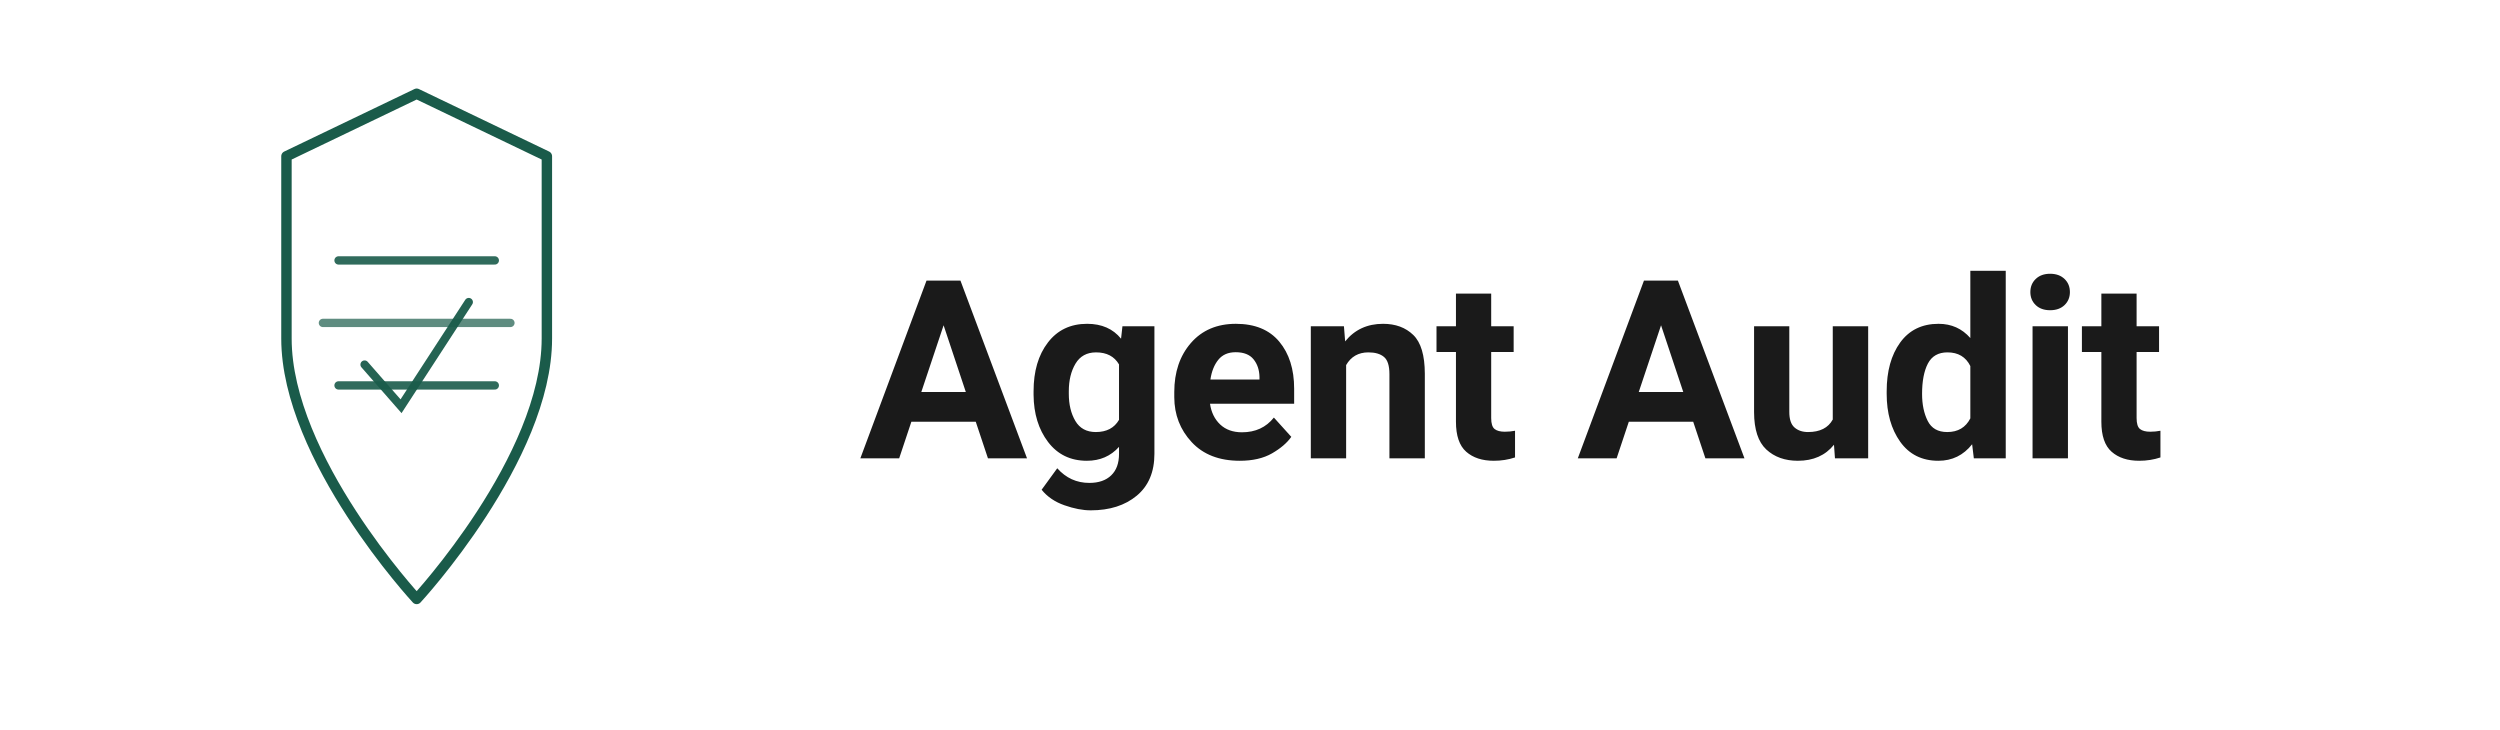
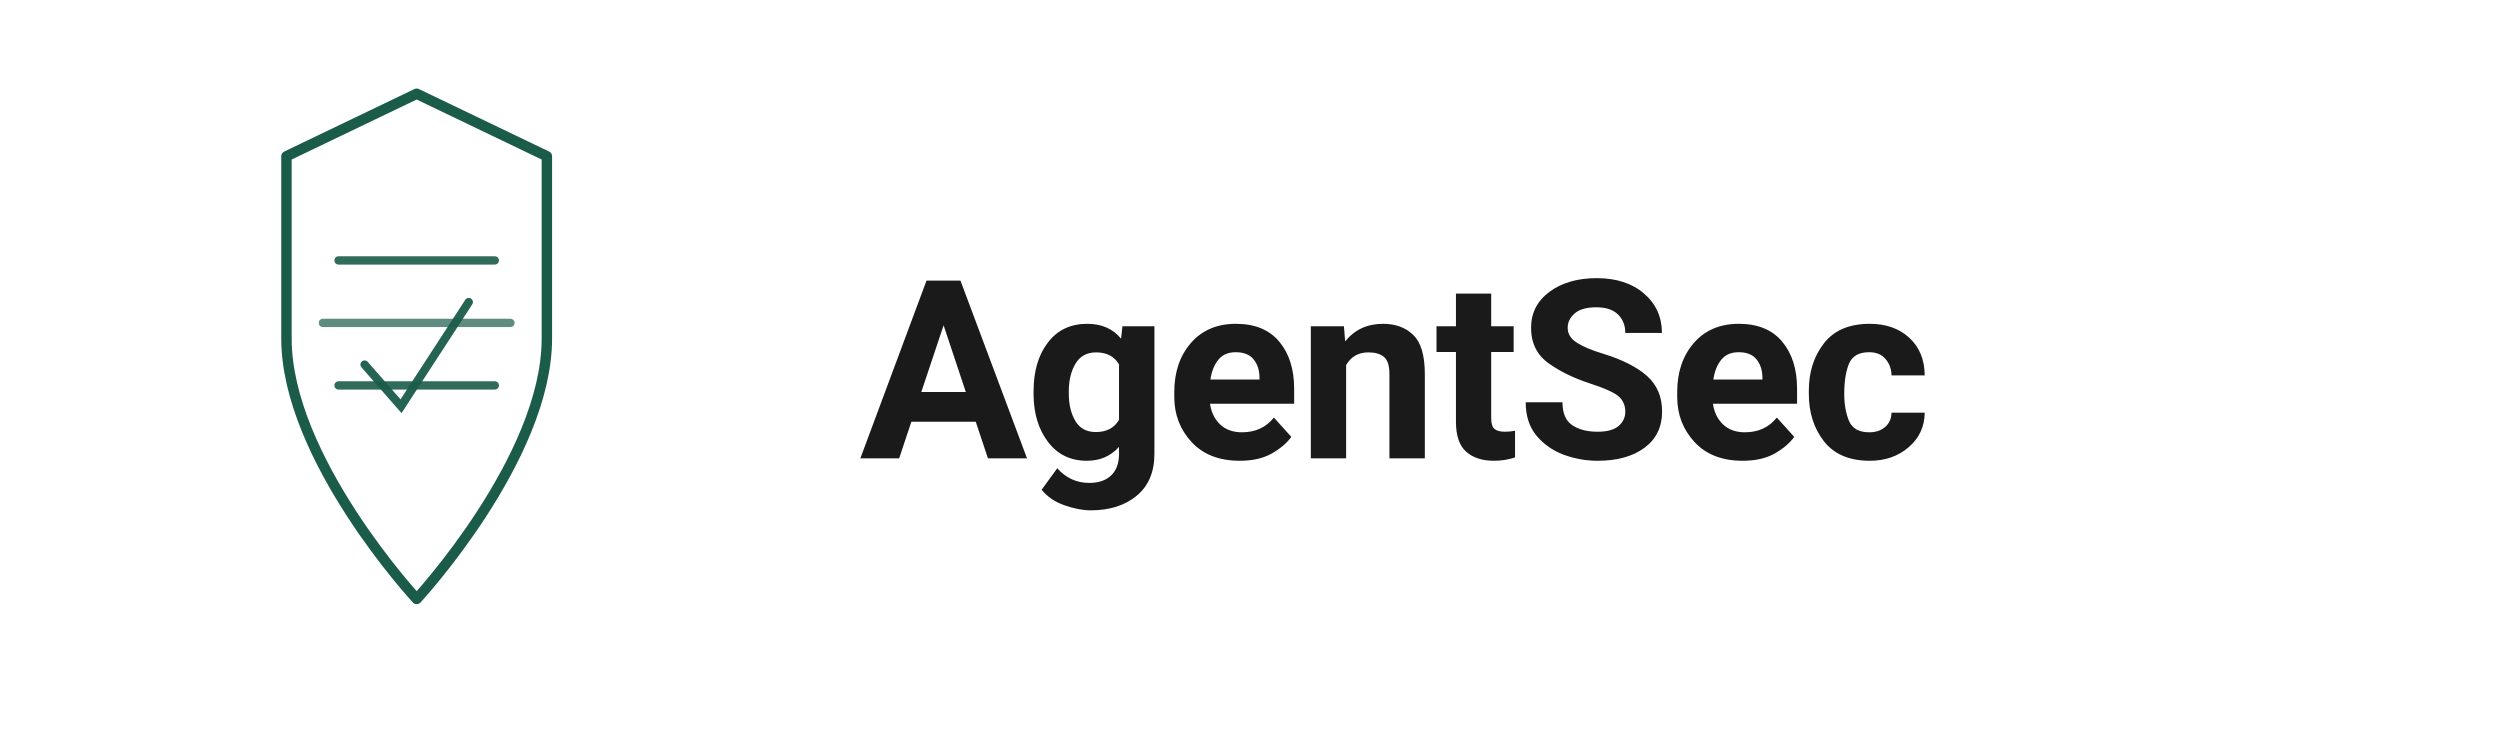
<svg xmlns="http://www.w3.org/2000/svg" viewBox="0 0 480 140">
  <defs>
    <style>
      .shield-fill { fill: none; stroke: #1a5b4a; stroke-width: 2; stroke-linecap: round; stroke-linejoin: round; }
      .scan-line { stroke: #1a5b4a; stroke-width: 1.6; stroke-linecap: round; }
      .wordmark { font-family: -apple-system, BlinkMacSystemFont, "Segoe UI", Roboto, "Helvetica Neue", sans-serif; font-size: 48px; font-weight: 600; fill: #1a1a1a; letter-spacing: -0.5px; }
    </style>
  </defs>
  <g transform="translate(20, 10)">
    <path class="shield-fill" d="M 60 8 L 85 20 L 85 55 C 85 78 60 105 60 105 C 60 105 35 78 35 55 L 35 20 Z" />
    <line class="scan-line" x1="45" y1="40" x2="75" y2="40" opacity="0.9" />
    <line class="scan-line" x1="42" y1="52" x2="78" y2="52" opacity="0.7" />
    <line class="scan-line" x1="45" y1="64" x2="75" y2="64" opacity="0.9" />
    <g opacity="0.95">
      <path class="scan-line" d="M 50 60 L 57 68 L 70 48" fill="none" />
    </g>
  </g>
-   <text class="wordmark" x="165" y="88">Agent Audit</text>
+   <text class="wordmark" x="165" y="88">AgentSec</text>
</svg>
